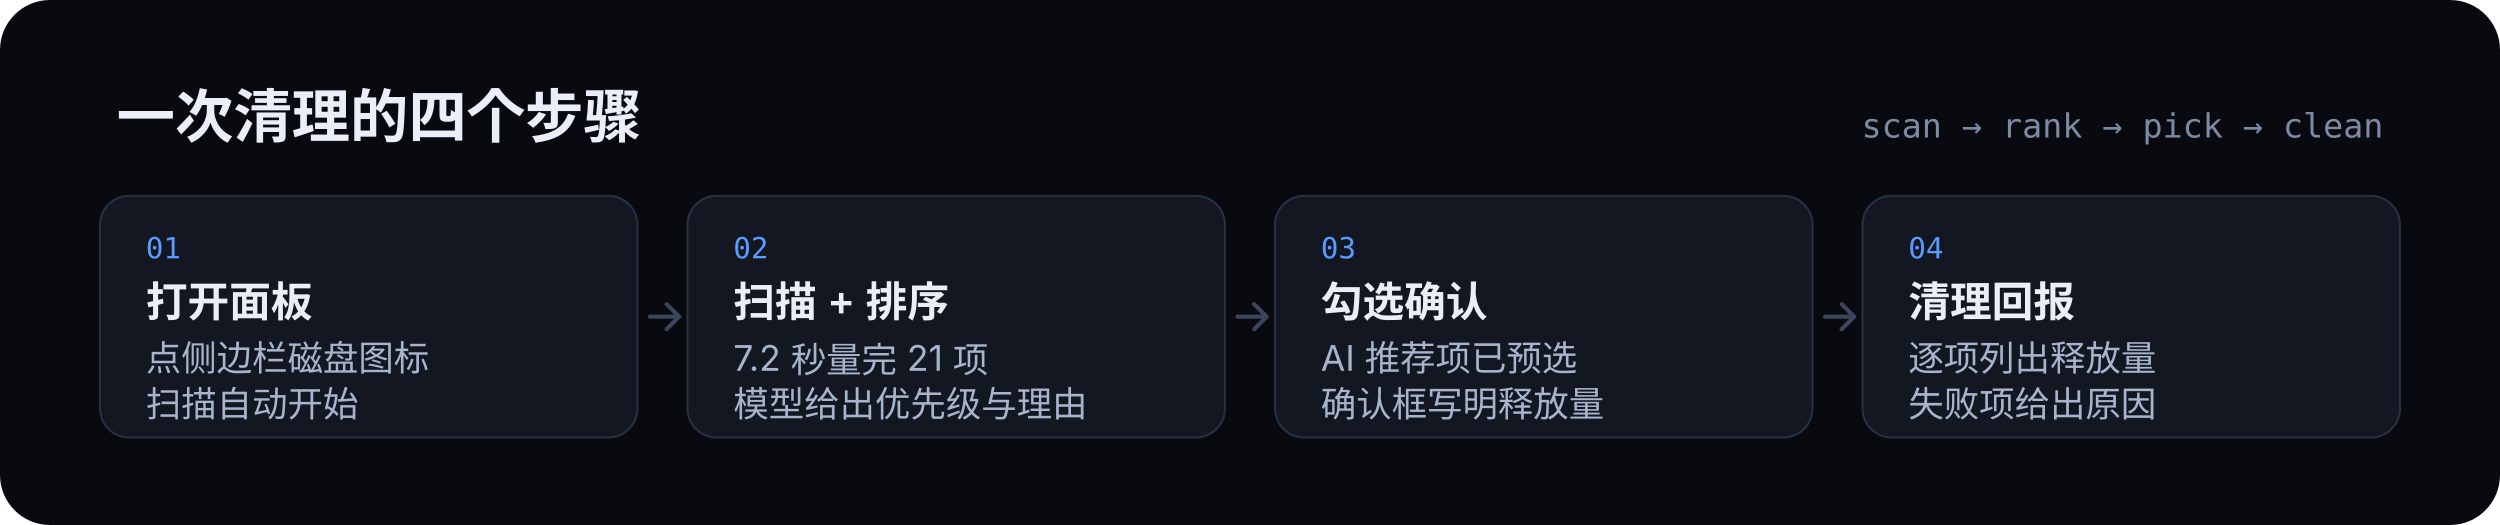
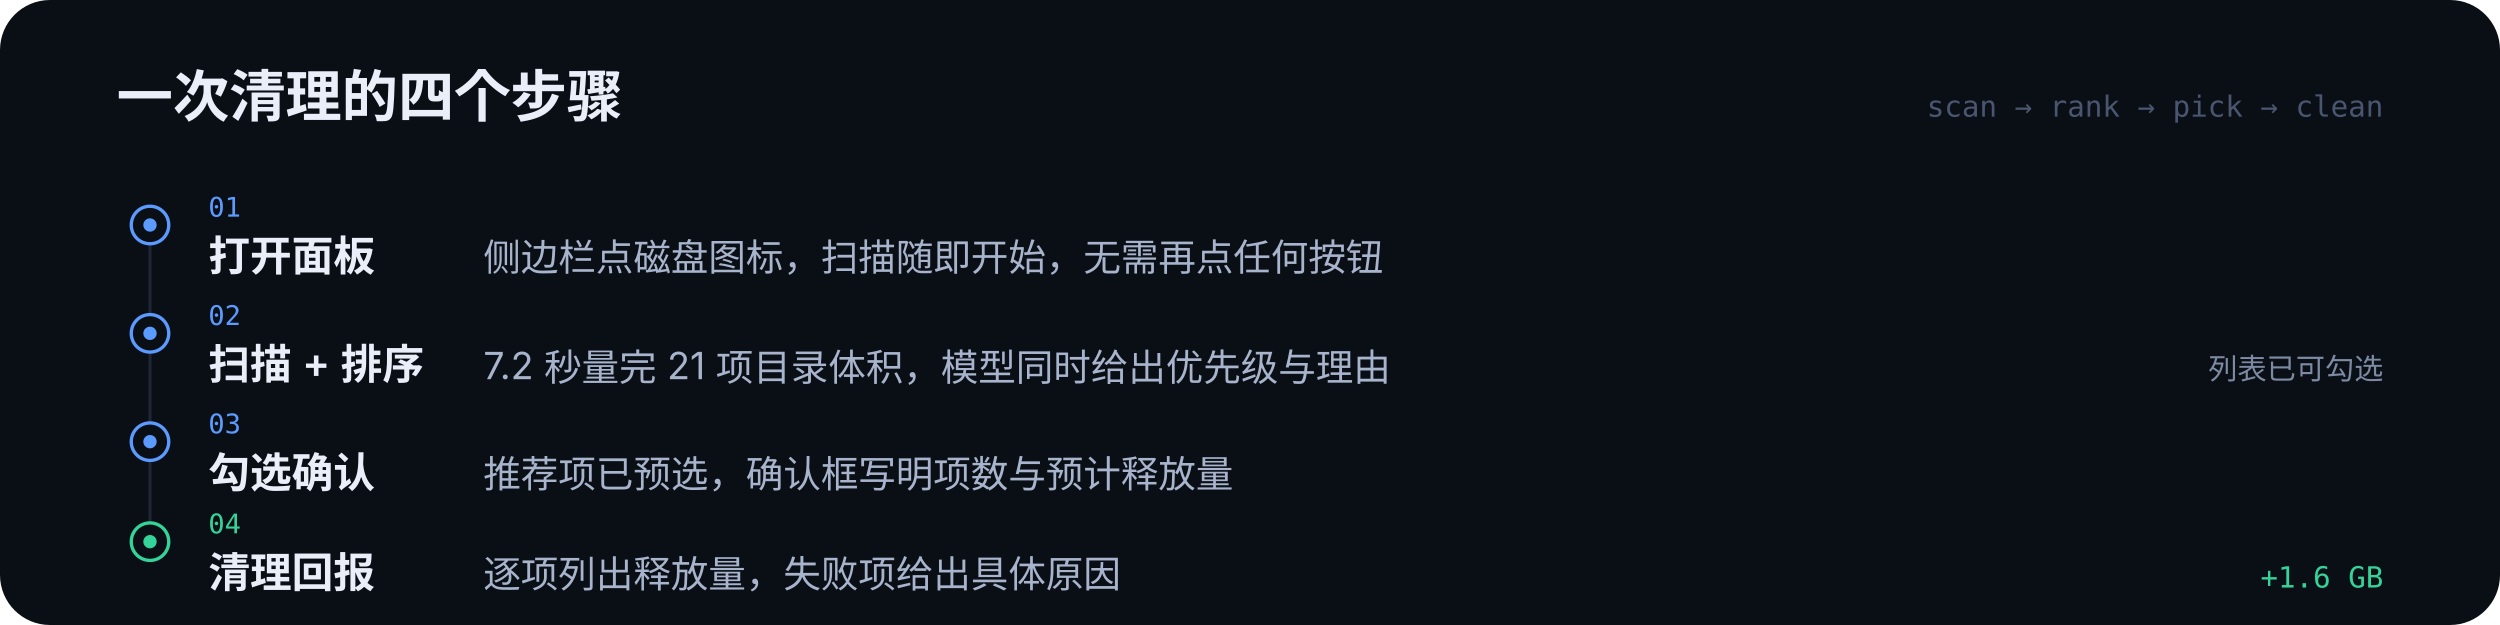
- <svg xmlns="http://www.w3.org/2000/svg" width="1200" height="252" viewBox="0 0 1200 252" role="img" aria-labelledby="flowTitle flowDesc">
-   <rect width="1200" height="252" rx="24" fill="#080A0F" />
-   <text x="56" y="66" font-family="-apple-system, BlinkMacSystemFont, Segoe UI, PingFang SC, Microsoft YaHei, sans-serif" font-size="28" font-weight="700" fill="#E9EEF9">一次清理的四个步骤</text>
-   <text x="1144" y="66" text-anchor="end" font-family="ui-monospace, SFMono-Regular, Menlo, Consolas, monospace" font-size="16" fill="#7D8AA3">scan → rank → pick → clean</text>
-   <g>
-     <rect x="48" y="94" width="258" height="116" rx="14" fill="#121722" stroke="#263044" />
-     <text x="70" y="124" font-family="ui-monospace, SFMono-Regular, Menlo, Consolas, monospace" font-size="14" fill="#5B9BFF">01</text>
-     <text x="70" y="152" font-family="-apple-system, BlinkMacSystemFont, Segoe UI, PingFang SC, Microsoft YaHei, sans-serif" font-size="20" font-weight="600" fill="#E9EEF9">打开面板</text>
-     <text x="70" y="178" font-family="-apple-system, BlinkMacSystemFont, Segoe UI, PingFang SC, Microsoft YaHei, sans-serif" font-size="17" fill="#A7B4CC">点侧边栏磁盘图标</text>
-     <text x="70" y="200" font-family="-apple-system, BlinkMacSystemFont, Segoe UI, PingFang SC, Microsoft YaHei, sans-serif" font-size="17" fill="#A7B4CC">扫描自动开始</text>
-   </g>
-   <path d="M312 152h14M320 146l6 6-6 6" stroke="#3A465C" stroke-width="2" fill="none" stroke-linecap="round" stroke-linejoin="round" />
-   <g>
-     <rect x="330" y="94" width="258" height="116" rx="14" fill="#121722" stroke="#263044" />
-     <text x="352" y="124" font-family="ui-monospace, SFMono-Regular, Menlo, Consolas, monospace" font-size="14" fill="#5B9BFF">02</text>
-     <text x="352" y="152" font-family="-apple-system, BlinkMacSystemFont, Segoe UI, PingFang SC, Microsoft YaHei, sans-serif" font-size="20" font-weight="600" fill="#E9EEF9">扫描 + 排序</text>
-     <text x="352" y="178" font-family="-apple-system, BlinkMacSystemFont, Segoe UI, PingFang SC, Microsoft YaHei, sans-serif" font-size="17" fill="#A7B4CC">7.2 秒量完 21 项</text>
-     <text x="352" y="200" font-family="-apple-system, BlinkMacSystemFont, Segoe UI, PingFang SC, Microsoft YaHei, sans-serif" font-size="17" fill="#A7B4CC">模型给出优先级与理由</text>
-   </g>
-   <path d="M594 152h14M602 146l6 6-6 6" stroke="#3A465C" stroke-width="2" fill="none" stroke-linecap="round" stroke-linejoin="round" />
-   <g>
-     <rect x="612" y="94" width="258" height="116" rx="14" fill="#121722" stroke="#263044" />
-     <text x="634" y="124" font-family="ui-monospace, SFMono-Regular, Menlo, Consolas, monospace" font-size="14" fill="#5B9BFF">03</text>
-     <text x="634" y="152" font-family="-apple-system, BlinkMacSystemFont, Segoe UI, PingFang SC, Microsoft YaHei, sans-serif" font-size="20" font-weight="600" fill="#E9EEF9">勾选确认</text>
-     <text x="634" y="178" font-family="-apple-system, BlinkMacSystemFont, Segoe UI, PingFang SC, Microsoft YaHei, sans-serif" font-size="17" fill="#A7B4CC">AI 推荐项已预选</text>
-     <text x="634" y="200" font-family="-apple-system, BlinkMacSystemFont, Segoe UI, PingFang SC, Microsoft YaHei, sans-serif" font-size="17" fill="#A7B4CC">确认框写明释放量</text>
-   </g>
-   <path d="M876 152h14M884 146l6 6-6 6" stroke="#3A465C" stroke-width="2" fill="none" stroke-linecap="round" stroke-linejoin="round" />
-   <g>
-     <rect x="894" y="94" width="258" height="116" rx="14" fill="#121722" stroke="#263044" />
-     <text x="916" y="124" font-family="ui-monospace, SFMono-Regular, Menlo, Consolas, monospace" font-size="14" fill="#5B9BFF">04</text>
-     <text x="916" y="152" font-family="-apple-system, BlinkMacSystemFont, Segoe UI, PingFang SC, Microsoft YaHei, sans-serif" font-size="20" font-weight="600" fill="#E9EEF9">清理回报</text>
-     <text x="916" y="178" font-family="-apple-system, BlinkMacSystemFont, Segoe UI, PingFang SC, Microsoft YaHei, sans-serif" font-size="17" fill="#A7B4CC">逐项列出释放量</text>
-     <text x="916" y="200" font-family="-apple-system, BlinkMacSystemFont, Segoe UI, PingFang SC, Microsoft YaHei, sans-serif" font-size="17" fill="#A7B4CC">失败项给出原因</text>
+ <svg xmlns="http://www.w3.org/2000/svg" width="1200" height="300" viewBox="0 0 1200 300" role="img" aria-labelledby="flowTitle flowDesc">
+   <rect width="1200" height="300" rx="24" fill="#0A0E15" />
+   <text x="56" y="56" font-family="-apple-system, BlinkMacSystemFont, Segoe UI, PingFang SC, Microsoft YaHei, sans-serif" font-size="27" font-weight="680" fill="#E9EEF9">一次清理的四个步骤</text>
+   <text x="1144" y="56" text-anchor="end" font-family="ui-monospace, SFMono-Regular, Menlo, Consolas, monospace" font-size="14" fill="#4A5670">scan → rank → pick → clean</text>
+   <line x1="72" y1="108" x2="72" y2="260" stroke="#1E2634" stroke-width="1.5" />
+   <g id="steps" font-family="-apple-system, BlinkMacSystemFont, Segoe UI, PingFang SC, Microsoft YaHei, sans-serif">
+     <circle cx="72" cy="108" r="9" fill="#0A0E15" stroke="#5B9BFF" stroke-width="1.6" />
+     <circle cx="72" cy="108" r="3.2" fill="#5B9BFF" />
+     <text x="100" y="104" font-family="ui-monospace, SFMono-Regular, Menlo, Consolas, monospace" font-size="13" fill="#5B9BFF">01</text>
+     <text x="100" y="130" font-size="20" font-weight="620" fill="#E9EEF9">打开面板</text>
+     <text x="232" y="130" font-size="18" fill="#A7B4CC">侧边栏点磁盘图标，扫描随即开始，无需再点任何按钮</text>
+     <circle cx="72" cy="160" r="9" fill="#0A0E15" stroke="#5B9BFF" stroke-width="1.6" />
+     <circle cx="72" cy="160" r="3.2" fill="#5B9BFF" />
+     <text x="100" y="156" font-family="ui-monospace, SFMono-Regular, Menlo, Consolas, monospace" font-size="13" fill="#5B9BFF">02</text>
+     <text x="100" y="182" font-size="20" font-weight="620" fill="#E9EEF9">扫描 + 排序</text>
+     <text x="232" y="182" font-size="18" fill="#A7B4CC">7.2 秒量完 21 项目录体积，模型同时给出优先级与理由</text>
+     <text x="1144" y="182" text-anchor="end" font-family="ui-monospace, SFMono-Regular, Menlo, Consolas, monospace" font-size="14" fill="#7D8AA3">列表已可勾选</text>
+     <circle cx="72" cy="212" r="9" fill="#0A0E15" stroke="#5B9BFF" stroke-width="1.6" />
+     <circle cx="72" cy="212" r="3.2" fill="#5B9BFF" />
+     <text x="100" y="208" font-family="ui-monospace, SFMono-Regular, Menlo, Consolas, monospace" font-size="13" fill="#5B9BFF">03</text>
+     <text x="100" y="234" font-size="20" font-weight="620" fill="#E9EEF9">勾选确认</text>
+     <text x="232" y="234" font-size="18" fill="#A7B4CC">推荐项已预选，确认框写明项数与预计释放量</text>
+     <circle cx="72" cy="260" r="9" fill="#0A0E15" stroke="#34D399" stroke-width="1.6" />
+     <circle cx="72" cy="260" r="3.2" fill="#34D399" />
+     <text x="100" y="256" font-family="ui-monospace, SFMono-Regular, Menlo, Consolas, monospace" font-size="13" fill="#34D399">04</text>
+     <text x="100" y="282" font-size="20" font-weight="620" fill="#E9EEF9">清理回报</text>
+     <text x="232" y="282" font-size="18" fill="#A7B4CC">逐项列出释放量，失败项给出具体原因</text>
+     <text x="1144" y="282" text-anchor="end" font-family="ui-monospace, SFMono-Regular, Menlo, Consolas, monospace" font-size="14" fill="#34D399">+1.6 GB</text>
  </g>
</svg>
